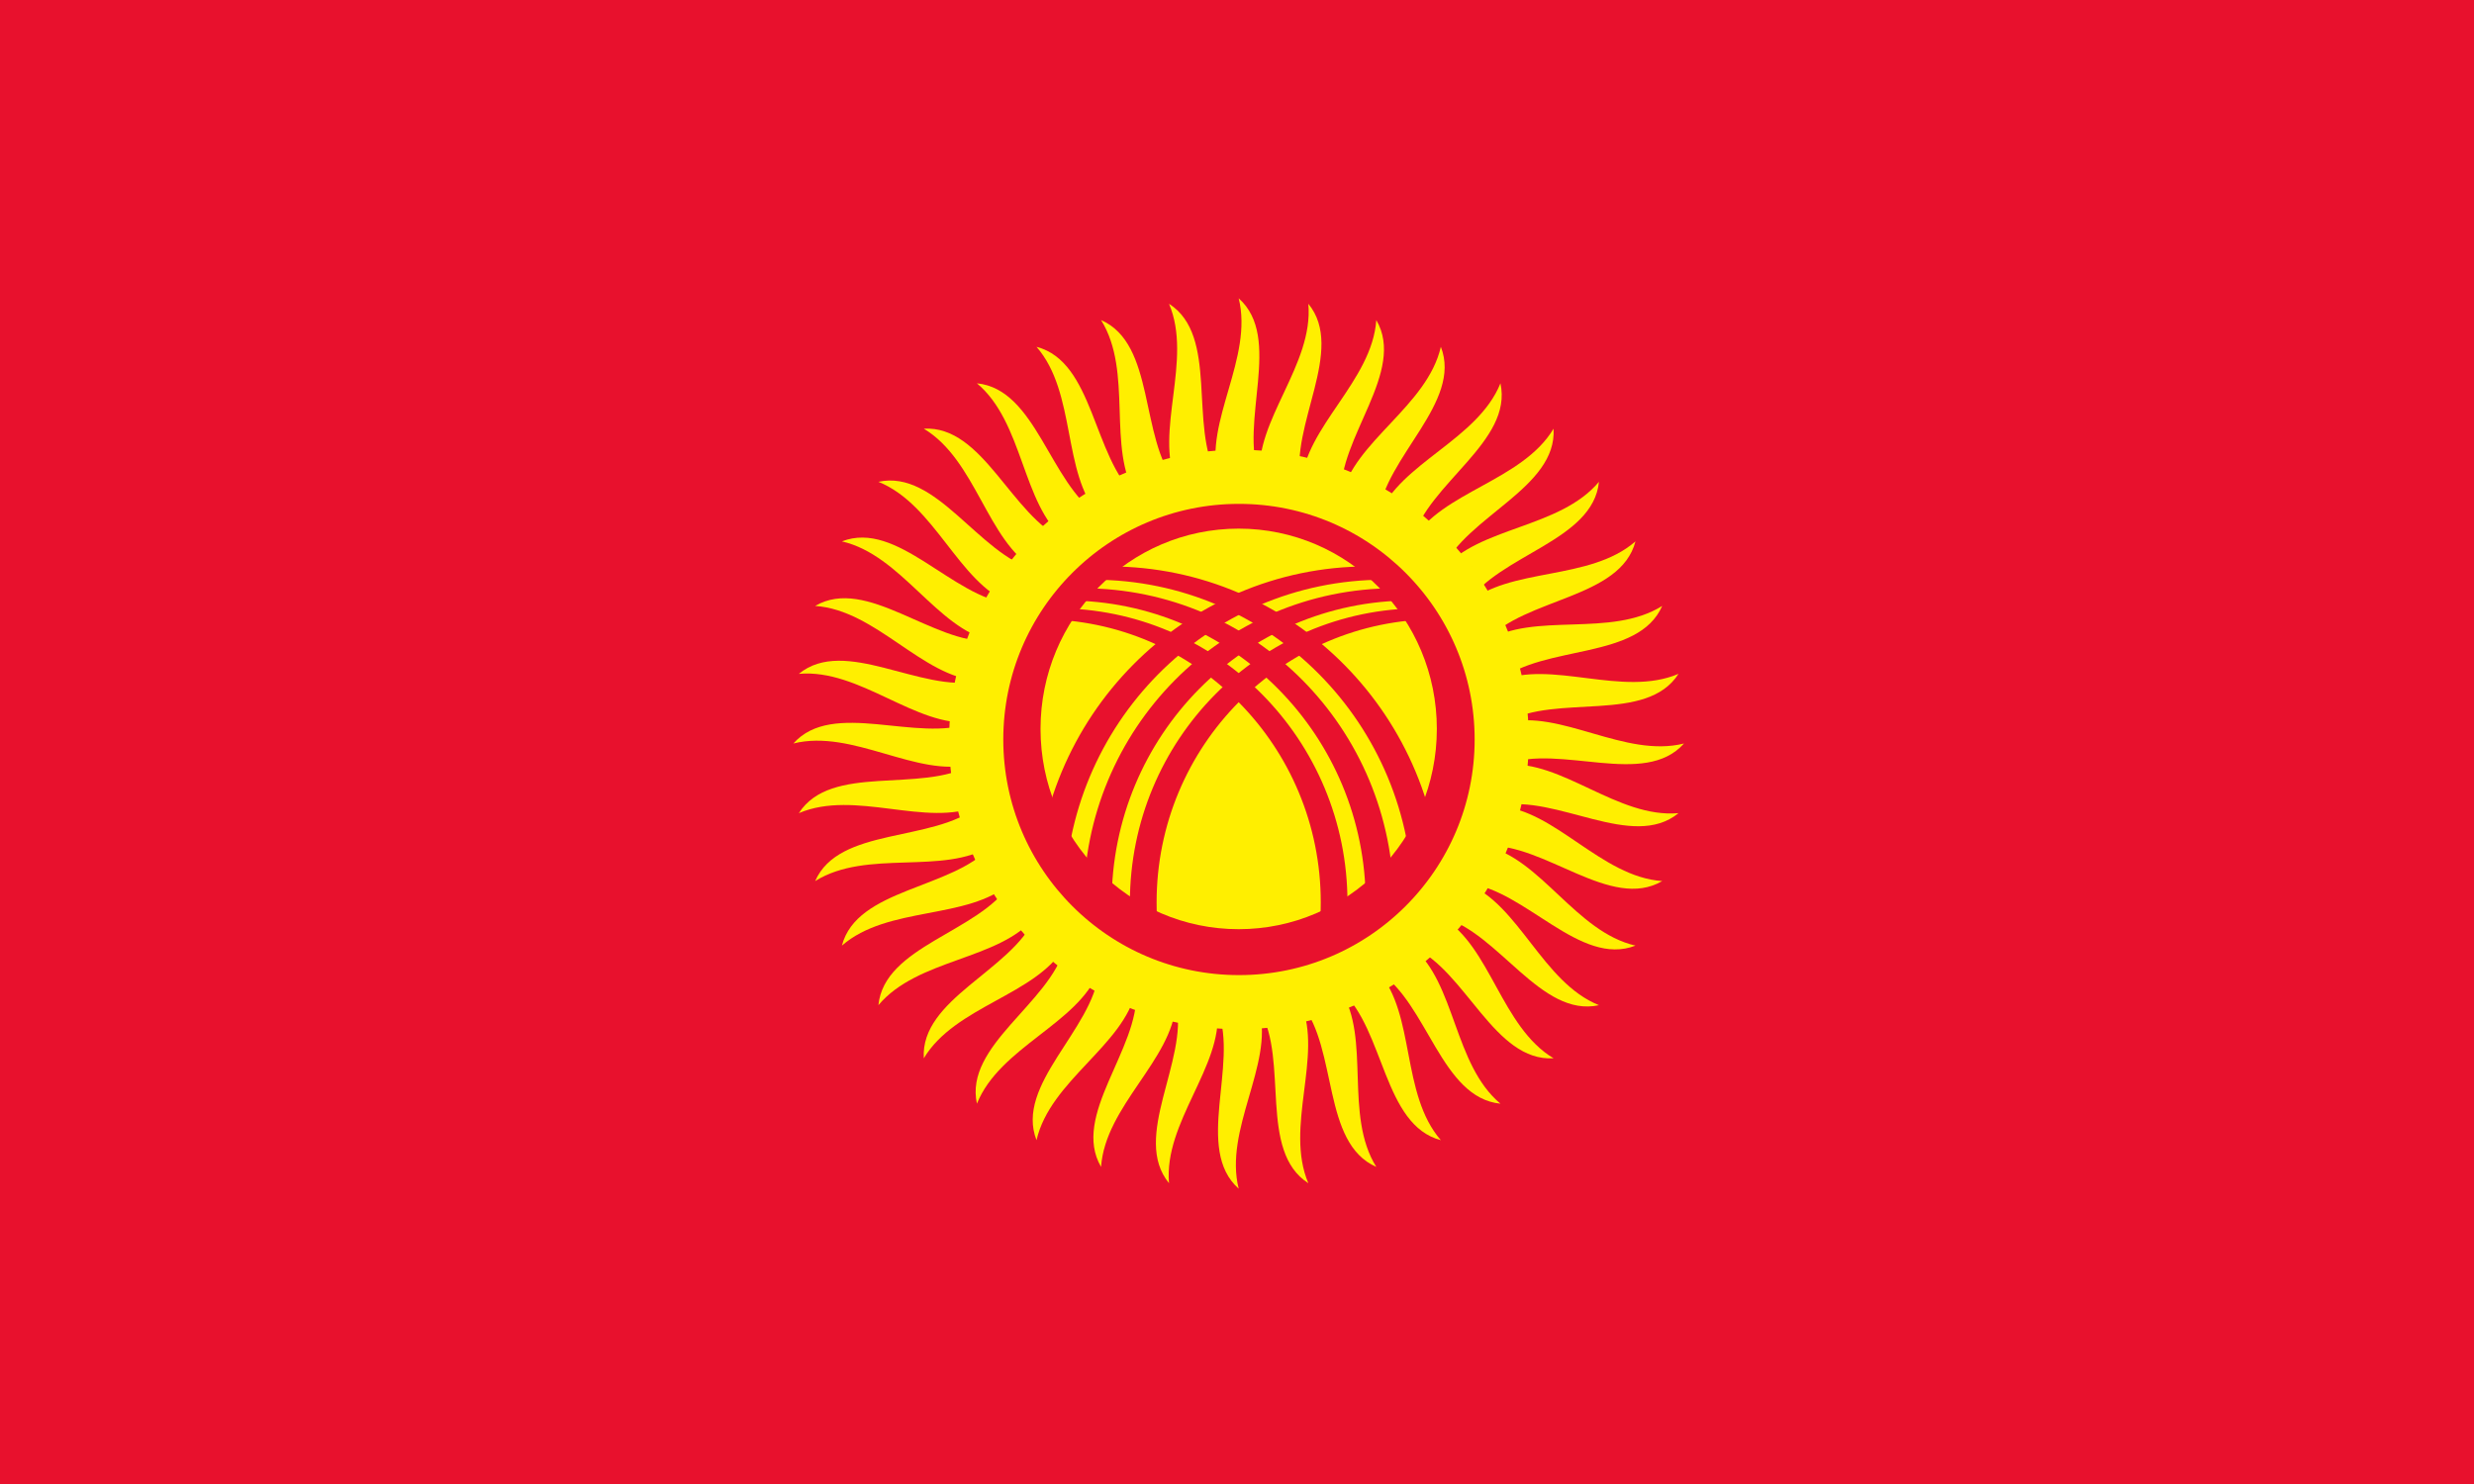
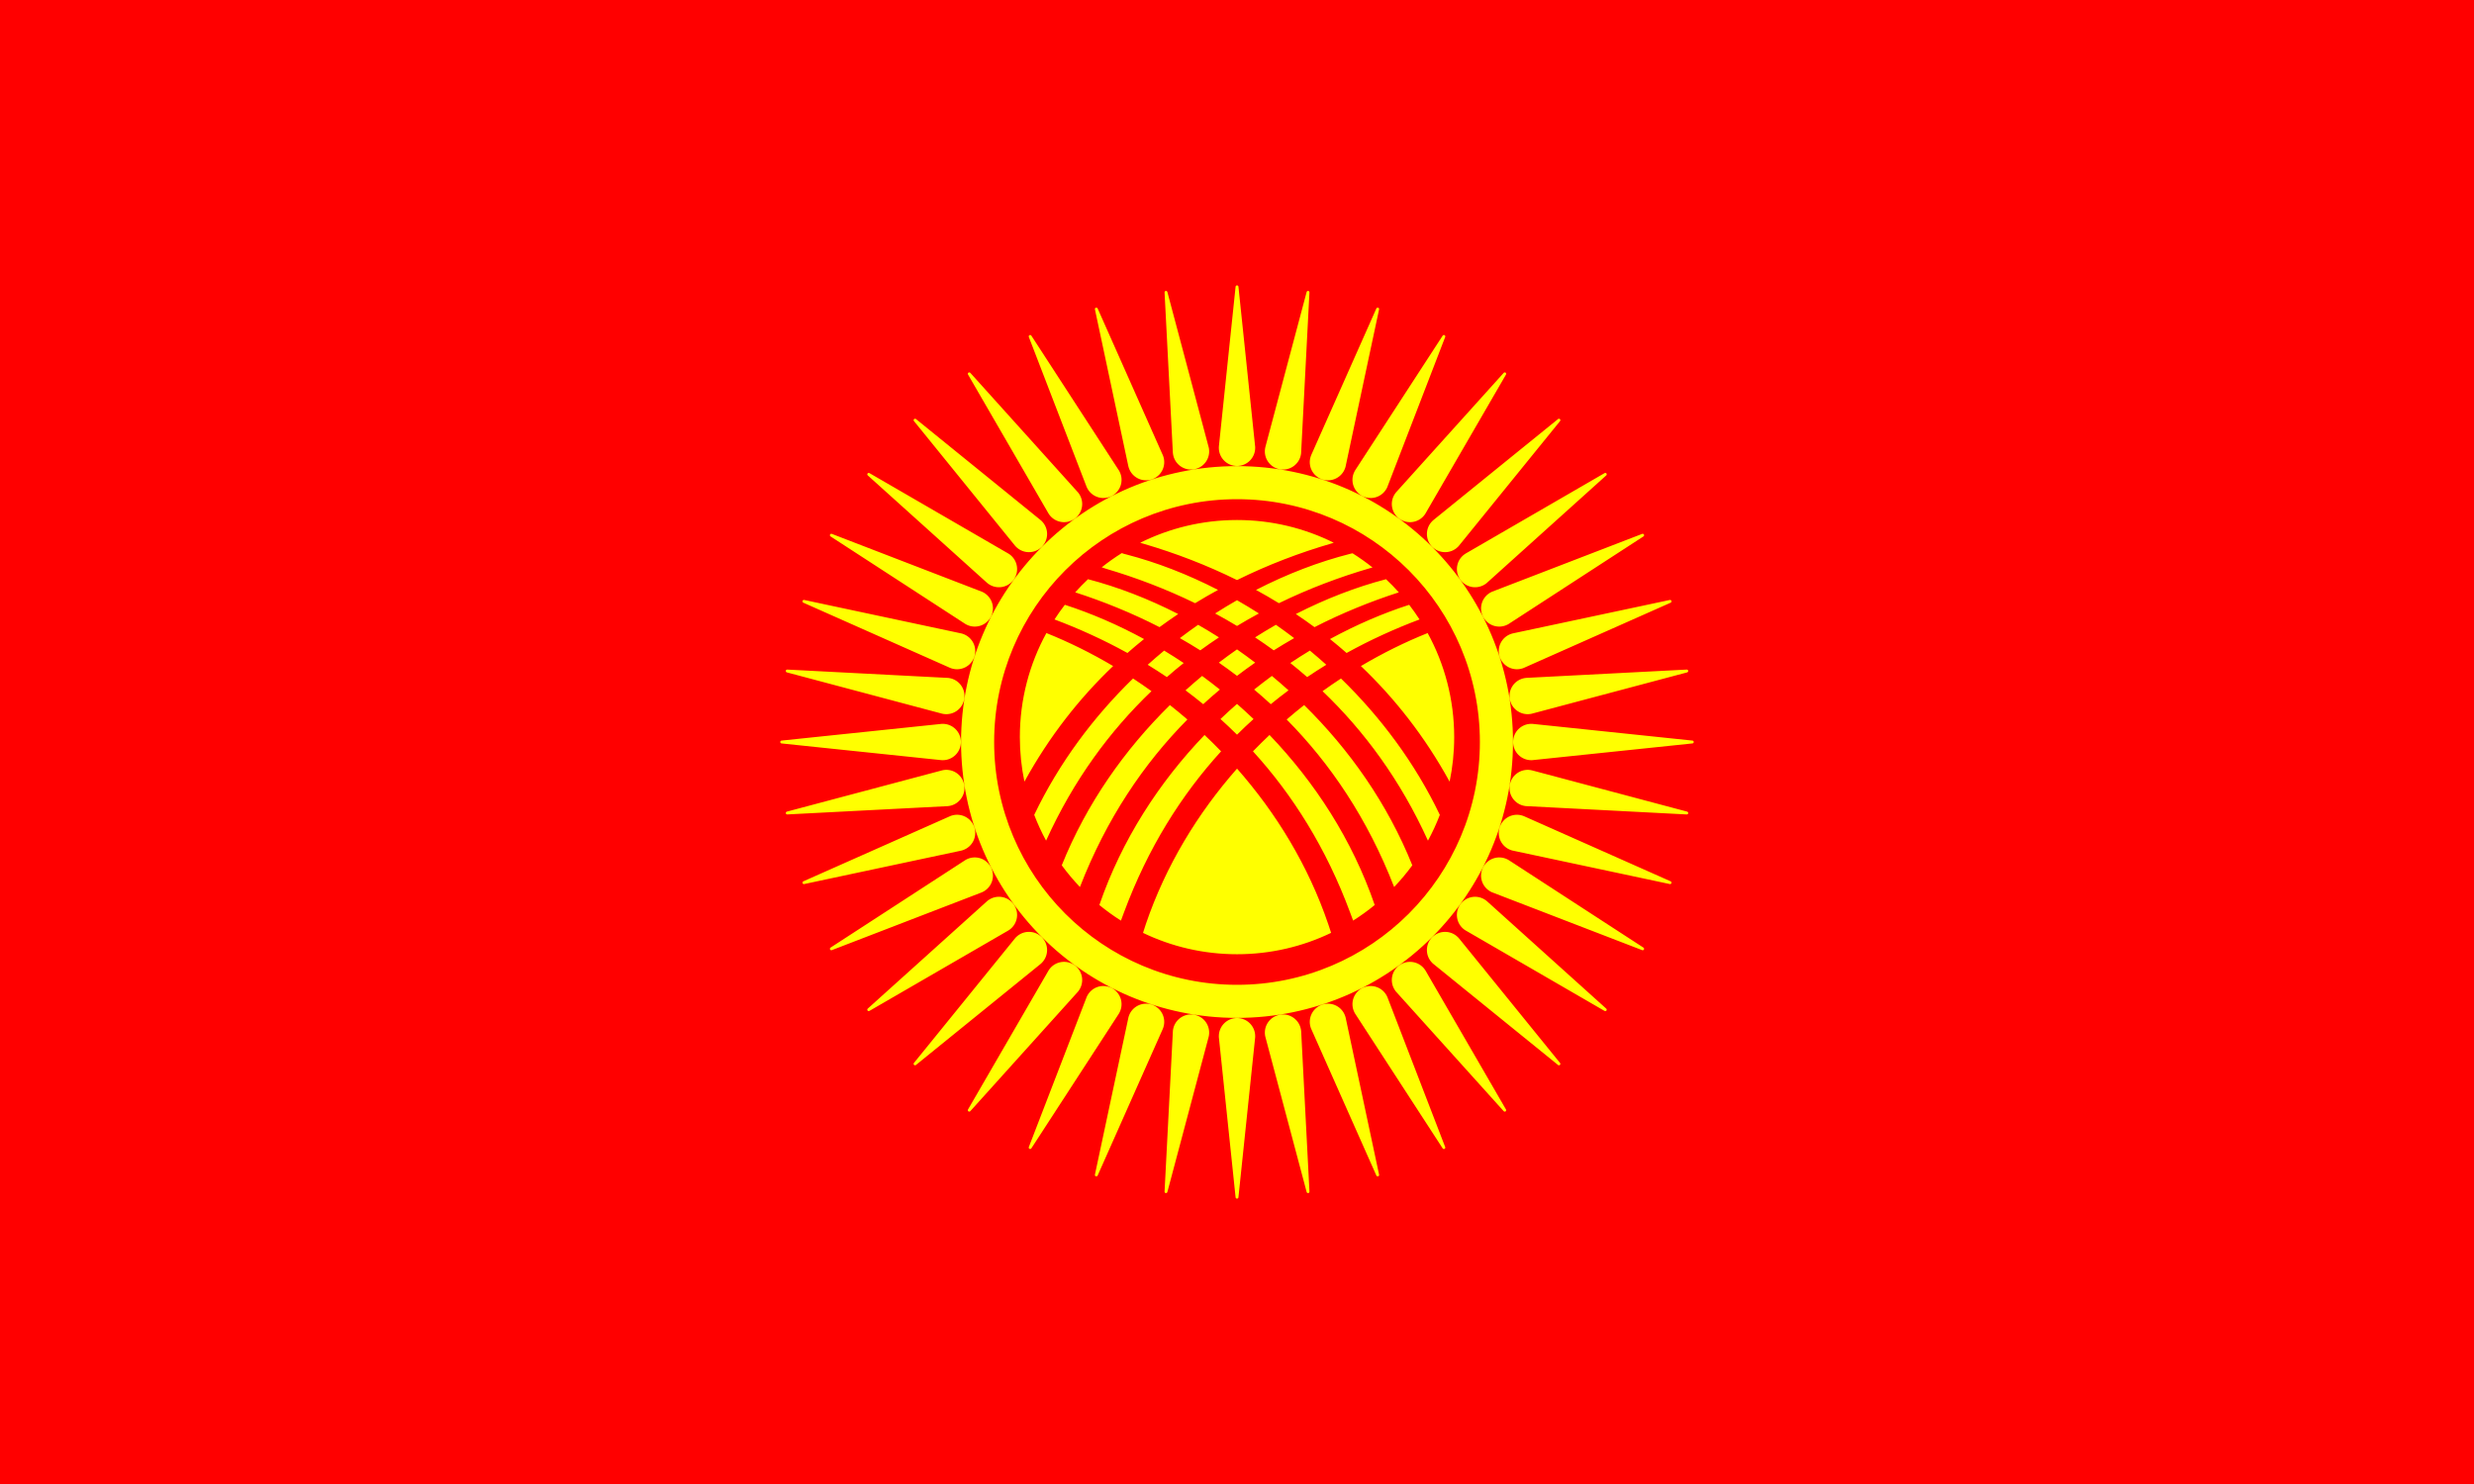
- <svg xmlns="http://www.w3.org/2000/svg" width="1000" height="600" id="svg2" version="1.0">
-   <defs id="defs4">
-     <clipPath id="clip">
-       <circle id="circle8" r="46" cy="-39" cx="0" />
-     </clipPath>
-     <clipPath id="clipPath2448">
-       <circle id="circle2398" r="46" cy="-39" cx="0" />
-     </clipPath>
-   </defs>
-   <g id="layer1" transform="translate(697.891, 382.426)">
-     <g id="g7179" transform="matrix(2, 0, 0, 2, 697.891, -217.574)">
-       <rect id="rect2400" height="300" width="500" x="-697.89" y="-82.426" style="fill: rgb(232, 17, 45);" />
-       <g transform="translate(-447.551, 67.8767)" id="g2479" style="fill: rgb(255, 239, 0); fill-opacity: 1;">
-         <path style="fill: rgb(255, 239, 0); fill-opacity: 1;" d="M 4.2,-54 C 0,-65 9,-82 0,-90 C 3,-78 -7,-65 -4.2,-54 C -1.4,-43 8.4,-43 4.2,-54 z " id="path2482" />
-         <path style="fill: rgb(255, 239, 0); fill-opacity: 1;" d="M 12.596,-52.678 C 10.168,-64.2 21.717,-79.583 14.079,-88.892 C 15.165,-76.57 3.254,-65.295 4.299,-53.992 C 5.344,-42.69 15.023,-41.157 12.596,-52.678 z " id="path2484" />
-         <path style="fill: rgb(255, 239, 0); fill-opacity: 1;" d="M 20.681,-50.059 C 20.086,-61.819 33.899,-75.205 27.812,-85.595 C 26.956,-73.255 13.429,-63.982 12.692,-52.655 C 11.956,-41.328 21.277,-38.3 20.681,-50.059 z " id="path2486" />
-         <path style="fill: rgb(255, 239, 0); fill-opacity: 1;" d="M 28.258,-46.208 C 29.509,-57.915 45.246,-68.977 40.859,-80.191 C 38.084,-68.137 23.272,-61.093 20.773,-50.021 C 18.274,-38.949 27.006,-34.5 28.258,-46.208 z " id="path2488" />
-         <path style="fill: rgb(255, 239, 0); fill-opacity: 1;" d="M 35.138,-41.218 C 38.206,-52.586 55.48,-61.049 52.901,-72.812 C 48.274,-61.34 32.543,-56.701 28.343,-46.156 C 24.142,-35.611 32.071,-29.85 35.138,-41.218 z " id="path2490" />
-         <path style="fill: rgb(255, 239, 0); fill-opacity: 1;" d="M 41.154,-35.214 C 45.962,-45.962 64.347,-51.619 63.64,-63.64 C 57.276,-53.033 41.012,-50.912 35.214,-41.154 C 29.416,-31.396 36.345,-24.466 41.154,-35.214 z " id="path2492" />
-         <path style="fill: rgb(255, 239, 0); fill-opacity: 1;" d="M 46.156,-28.343 C 52.586,-38.206 71.629,-40.917 72.812,-52.901 C 64.867,-43.42 48.472,-43.869 41.218,-35.138 C 33.965,-26.407 39.725,-18.479 46.156,-28.343 z " id="path2494" />
-         <path style="fill: rgb(255, 239, 0); fill-opacity: 1;" d="M 50.021,-20.773 C 57.915,-29.509 77.148,-29.208 80.191,-40.859 C 70.86,-32.738 54.737,-35.746 46.208,-28.258 C 37.678,-20.769 42.127,-12.037 50.021,-20.773 z " id="path2497" />
-         <path style="fill: rgb(255, 239, 0); fill-opacity: 1;" d="M 52.655,-12.692 C 61.819,-20.086 80.768,-16.78 85.595,-27.812 C 75.109,-21.25 59.656,-26.744 50.059,-20.681 C 40.463,-14.619 43.491,-5.299 52.655,-12.692 z " id="path2499" />
-         <path style="fill: rgb(255, 239, 0); fill-opacity: 1;" d="M 53.992,-4.299 C 64.2,-10.168 82.398,-3.938 88.892,-14.079 C 77.509,-9.239 63.105,-17.082 52.678,-12.596 C 42.252,-8.109 43.785,1.57 53.992,-4.299 z " id="path2501" />
-       </g>
-       <g style="fill: rgb(255, 239, 0); fill-opacity: 1;" id="g2503" transform="matrix(0, 1, -1, 0, -447.551, 67.8767)">
-         <path style="fill: rgb(255, 239, 0); fill-opacity: 1;" d="M 4.2,-54 C 0,-65 9,-82 0,-90 C 3,-78 -7,-65 -4.2,-54 C -1.4,-43 8.4,-43 4.2,-54 z " id="path2505" />
-         <path style="fill: rgb(255, 239, 0); fill-opacity: 1;" d="M 12.596,-52.678 C 10.168,-64.2 21.717,-79.583 14.079,-88.892 C 15.165,-76.57 3.254,-65.295 4.299,-53.992 C 5.344,-42.69 15.023,-41.157 12.596,-52.678 z " id="path2507" />
-         <path style="fill: rgb(255, 239, 0); fill-opacity: 1;" d="M 20.681,-50.059 C 20.086,-61.819 33.899,-75.205 27.812,-85.595 C 26.956,-73.255 13.429,-63.982 12.692,-52.655 C 11.956,-41.328 21.277,-38.3 20.681,-50.059 z " id="path2509" />
-         <path style="fill: rgb(255, 239, 0); fill-opacity: 1;" d="M 28.258,-46.208 C 29.509,-57.915 45.246,-68.977 40.859,-80.191 C 38.084,-68.137 23.272,-61.093 20.773,-50.021 C 18.274,-38.949 27.006,-34.5 28.258,-46.208 z " id="path2511" />
-         <path style="fill: rgb(255, 239, 0); fill-opacity: 1;" d="M 35.138,-41.218 C 38.206,-52.586 55.48,-61.049 52.901,-72.812 C 48.274,-61.34 32.543,-56.701 28.343,-46.156 C 24.142,-35.611 32.071,-29.85 35.138,-41.218 z " id="path2513" />
-         <path style="fill: rgb(255, 239, 0); fill-opacity: 1;" d="M 41.154,-35.214 C 45.962,-45.962 64.347,-51.619 63.64,-63.64 C 57.276,-53.033 41.012,-50.912 35.214,-41.154 C 29.416,-31.396 36.345,-24.466 41.154,-35.214 z " id="path2515" />
-         <path style="fill: rgb(255, 239, 0); fill-opacity: 1;" d="M 46.156,-28.343 C 52.586,-38.206 71.629,-40.917 72.812,-52.901 C 64.867,-43.42 48.472,-43.869 41.218,-35.138 C 33.965,-26.407 39.725,-18.479 46.156,-28.343 z " id="path2517" />
-         <path style="fill: rgb(255, 239, 0); fill-opacity: 1;" d="M 50.021,-20.773 C 57.915,-29.509 77.148,-29.208 80.191,-40.859 C 70.86,-32.738 54.737,-35.746 46.208,-28.258 C 37.678,-20.769 42.127,-12.037 50.021,-20.773 z " id="path2519" />
-         <path style="fill: rgb(255, 239, 0); fill-opacity: 1;" d="M 52.655,-12.692 C 61.819,-20.086 80.768,-16.78 85.595,-27.812 C 75.109,-21.25 59.656,-26.744 50.059,-20.681 C 40.463,-14.619 43.491,-5.299 52.655,-12.692 z " id="path2521" />
-         <path style="fill: rgb(255, 239, 0); fill-opacity: 1;" d="M 53.992,-4.299 C 64.2,-10.168 82.398,-3.938 88.892,-14.079 C 77.509,-9.239 63.105,-17.082 52.678,-12.596 C 42.252,-8.109 43.785,1.57 53.992,-4.299 z " id="path2523" />
-       </g>
-       <g style="fill: rgb(255, 239, 0); fill-opacity: 1;" id="g2525" transform="matrix(-1, 0, 0, -1, -447.551, 67.8767)">
-         <path style="fill: rgb(255, 239, 0); fill-opacity: 1;" d="M 4.2,-54 C 0,-65 9,-82 0,-90 C 3,-78 -7,-65 -4.2,-54 C -1.4,-43 8.4,-43 4.2,-54 z " id="path2527" />
-         <path style="fill: rgb(255, 239, 0); fill-opacity: 1;" d="M 12.596,-52.678 C 10.168,-64.2 21.717,-79.583 14.079,-88.892 C 15.165,-76.57 3.254,-65.295 4.299,-53.992 C 5.344,-42.69 15.023,-41.157 12.596,-52.678 z " id="path2529" />
-         <path style="fill: rgb(255, 239, 0); fill-opacity: 1;" d="M 20.681,-50.059 C 20.086,-61.819 33.899,-75.205 27.812,-85.595 C 26.956,-73.255 13.429,-63.982 12.692,-52.655 C 11.956,-41.328 21.277,-38.3 20.681,-50.059 z " id="path2531" />
-         <path style="fill: rgb(255, 239, 0); fill-opacity: 1;" d="M 28.258,-46.208 C 29.509,-57.915 45.246,-68.977 40.859,-80.191 C 38.084,-68.137 23.272,-61.093 20.773,-50.021 C 18.274,-38.949 27.006,-34.5 28.258,-46.208 z " id="path2533" />
-         <path style="fill: rgb(255, 239, 0); fill-opacity: 1;" d="M 35.138,-41.218 C 38.206,-52.586 55.48,-61.049 52.901,-72.812 C 48.274,-61.34 32.543,-56.701 28.343,-46.156 C 24.142,-35.611 32.071,-29.85 35.138,-41.218 z " id="path2535" />
-         <path style="fill: rgb(255, 239, 0); fill-opacity: 1;" d="M 41.154,-35.214 C 45.962,-45.962 64.347,-51.619 63.64,-63.64 C 57.276,-53.033 41.012,-50.912 35.214,-41.154 C 29.416,-31.396 36.345,-24.466 41.154,-35.214 z " id="path2537" />
-         <path style="fill: rgb(255, 239, 0); fill-opacity: 1;" d="M 46.156,-28.343 C 52.586,-38.206 71.629,-40.917 72.812,-52.901 C 64.867,-43.42 48.472,-43.869 41.218,-35.138 C 33.965,-26.407 39.725,-18.479 46.156,-28.343 z " id="path2539" />
-         <path style="fill: rgb(255, 239, 0); fill-opacity: 1;" d="M 50.021,-20.773 C 57.915,-29.509 77.148,-29.208 80.191,-40.859 C 70.86,-32.738 54.737,-35.746 46.208,-28.258 C 37.678,-20.769 42.127,-12.037 50.021,-20.773 z " id="path2541" />
-         <path style="fill: rgb(255, 239, 0); fill-opacity: 1;" d="M 52.655,-12.692 C 61.819,-20.086 80.768,-16.78 85.595,-27.812 C 75.109,-21.25 59.656,-26.744 50.059,-20.681 C 40.463,-14.619 43.491,-5.299 52.655,-12.692 z " id="path2543" />
-         <path style="fill: rgb(255, 239, 0); fill-opacity: 1;" d="M 53.992,-4.299 C 64.2,-10.168 82.398,-3.938 88.892,-14.079 C 77.509,-9.239 63.105,-17.082 52.678,-12.596 C 42.252,-8.109 43.785,1.57 53.992,-4.299 z " id="path2545" />
-       </g>
-       <g style="fill: rgb(255, 239, 0); fill-opacity: 1;" id="g2547" transform="matrix(0, -1, 1, 0, -447.551, 67.8767)">
-         <path style="fill: rgb(255, 239, 0); fill-opacity: 1;" d="M 4.2,-54 C 0,-65 9,-82 0,-90 C 3,-78 -7,-65 -4.2,-54 C -1.4,-43 8.4,-43 4.2,-54 z " id="path2549" />
-         <path style="fill: rgb(255, 239, 0); fill-opacity: 1;" d="M 12.596,-52.678 C 10.168,-64.2 21.717,-79.583 14.079,-88.892 C 15.165,-76.57 3.254,-65.295 4.299,-53.992 C 5.344,-42.69 15.023,-41.157 12.596,-52.678 z " id="path2551" />
-         <path style="fill: rgb(255, 239, 0); fill-opacity: 1;" d="M 20.681,-50.059 C 20.086,-61.819 33.899,-75.205 27.812,-85.595 C 26.956,-73.255 13.429,-63.982 12.692,-52.655 C 11.956,-41.328 21.277,-38.3 20.681,-50.059 z " id="path2553" />
-         <path style="fill: rgb(255, 239, 0); fill-opacity: 1;" d="M 28.258,-46.208 C 29.509,-57.915 45.246,-68.977 40.859,-80.191 C 38.084,-68.137 23.272,-61.093 20.773,-50.021 C 18.274,-38.949 27.006,-34.5 28.258,-46.208 z " id="path2555" />
-         <path style="fill: rgb(255, 239, 0); fill-opacity: 1;" d="M 35.138,-41.218 C 38.206,-52.586 55.48,-61.049 52.901,-72.812 C 48.274,-61.34 32.543,-56.701 28.343,-46.156 C 24.142,-35.611 32.071,-29.85 35.138,-41.218 z " id="path2557" />
-         <path style="fill: rgb(255, 239, 0); fill-opacity: 1;" d="M 41.154,-35.214 C 45.962,-45.962 64.347,-51.619 63.64,-63.64 C 57.276,-53.033 41.012,-50.912 35.214,-41.154 C 29.416,-31.396 36.345,-24.466 41.154,-35.214 z " id="path2559" />
-         <path style="fill: rgb(255, 239, 0); fill-opacity: 1;" d="M 46.156,-28.343 C 52.586,-38.206 71.629,-40.917 72.812,-52.901 C 64.867,-43.42 48.472,-43.869 41.218,-35.138 C 33.965,-26.407 39.725,-18.479 46.156,-28.343 z " id="path2561" />
-         <path style="fill: rgb(255, 239, 0); fill-opacity: 1;" d="M 50.021,-20.773 C 57.915,-29.509 77.148,-29.208 80.191,-40.859 C 70.86,-32.738 54.737,-35.746 46.208,-28.258 C 37.678,-20.769 42.127,-12.037 50.021,-20.773 z " id="path2563" />
-         <path style="fill: rgb(255, 239, 0); fill-opacity: 1;" d="M 52.655,-12.692 C 61.819,-20.086 80.768,-16.78 85.595,-27.812 C 75.109,-21.25 59.656,-26.744 50.059,-20.681 C 40.463,-14.619 43.491,-5.299 52.655,-12.692 z " id="path2565" />
-         <path style="fill: rgb(255, 239, 0); fill-opacity: 1;" d="M 53.992,-4.299 C 64.2,-10.168 82.398,-3.938 88.892,-14.079 C 77.509,-9.239 63.105,-17.082 52.678,-12.596 C 42.252,-8.109 43.785,1.57 53.992,-4.299 z " id="path2567" />
-       </g>
-       <circle transform="translate(-447.551, 67.8767)" id="circle2569" r="54" cx="0" cy="0" style="fill: rgb(232, 17, 45);" />
-       <path transform="matrix(1.36769, 0, 0, 1.36769, -176.987, -86.2014)" d="M -158.958 112.063 A 38.825 38.825 0 1 1  -236.609,112.063 A 38.825 38.825 0 1 1  -158.958 112.063 z" id="path2571" style="fill: none; fill-opacity: 1; stroke: rgb(255, 239, 0); stroke-width: 8; stroke-linecap: round; stroke-linejoin: round; stroke-miterlimit: 4; stroke-dasharray: none; stroke-opacity: 1;" />
-       <circle transform="matrix(0.889953, 0, 0, 0.899733, -447.551, 67.626)" id="circle2573" r="45" cy="-3" cx="0" style="fill: rgb(255, 239, 0); fill-opacity: 1;" />
-       <g id="g2575" clip-path="url(#clip)" transform="matrix(0.889953, 0, 0, 0.899733, -447.551, 100.016)">
-         <g id="g2577" style="fill: rgb(232, 17, 45);">
-           <path id="path2579" d="M 45,-63.64 C 9.853,-63.64 -18.64,-35.147 -18.64,-7.7933471e-015 C -18.64,35.147 9.853,63.64 45,63.64 L 41.4,66.105 C 4.891,66.105 -24.705,36.509 -24.705,8.0952248e-015 C -24.705,-36.509 4.891,-66.105 41.4,-66.105 L 45,-63.64 z " />
-           <path id="path2581" d="M 39,-67.849 C 1.528,-67.849 -28.849,-37.472 -28.849,-8.3088512e-015 C -28.849,37.472 1.528,67.849 39,67.849 L 35.4,70.602 C -3.593,70.602 -35.202,38.993 -35.202,8.646016e-015 C -35.202,-38.993 -3.593,-70.602 35.4,-70.602 L 39,-67.849 z " />
-           <path id="path2583" d="M 33,-72.521 C -7.052,-72.521 -39.521,-40.052 -39.521,-8.8809555e-015 C -39.521,40.052 -7.052,72.521 33,72.521 L 29.4,75.51 C -12.303,75.51 -46.11,41.703 -46.11,9.2470601e-015 C -46.11,-41.703 -12.303,-75.51 29.4,-75.51 L 33,-72.521 z " />
-         </g>
-         <g style="fill: rgb(232, 17, 45);" id="g2585" transform="scale(-1, 1)">
-           <path id="path2587" d="M 45,-63.64 C 9.853,-63.64 -18.64,-35.147 -18.64,-7.7933471e-015 C -18.64,35.147 9.853,63.64 45,63.64 L 41.4,66.105 C 4.891,66.105 -24.705,36.509 -24.705,8.0952248e-015 C -24.705,-36.509 4.891,-66.105 41.4,-66.105 L 45,-63.64 z " />
-           <path id="path2589" d="M 39,-67.849 C 1.528,-67.849 -28.849,-37.472 -28.849,-8.3088512e-015 C -28.849,37.472 1.528,67.849 39,67.849 L 35.4,70.602 C -3.593,70.602 -35.202,38.993 -35.202,8.646016e-015 C -35.202,-38.993 -3.593,-70.602 35.4,-70.602 L 39,-67.849 z " />
-           <path id="path2591" d="M 33,-72.521 C -7.052,-72.521 -39.521,-40.052 -39.521,-8.8809555e-015 C -39.521,40.052 -7.052,72.521 33,72.521 L 29.4,75.51 C -12.303,75.51 -46.11,41.703 -46.11,9.2470601e-015 C -46.11,-41.703 -12.303,-75.51 29.4,-75.51 L 33,-72.521 z " />
-         </g>
-       </g>
-     </g>
-   </g>
+ <svg xmlns="http://www.w3.org/2000/svg" width="1000" height="600" viewBox="0 0 550.469 330.281">
+   <path fill="red" d="M0 0h550.469v330.281H0Z" />
+   <path fill="#ffff00" fill-rule="evenodd" d="m289.497 100.879 1.857-35.797c.01-.16-.105-.306-.268-.331-.167-.026-.323.082-.36.244l-9.179 34.502c-.028.116-.051.227-.068.339-.347 2.207 1.161 4.277 3.368 4.623 2.206.346 4.276-1.161 4.623-3.368.012-.071.021-.143.028-.212m9.882 3.02 7.47-35.058c.035-.157-.055-.319-.213-.37-.161-.052-.333.03-.394.184l-14.496 32.627c-.046.11-.086.216-.121.325-.69 2.124.473 4.405 2.598 5.096 2.124.69 4.406-.473 5.096-2.598.023-.07.043-.139.061-.205m9.283 4.539 12.895-33.445c.059-.149-.004-.323-.152-.399-.15-.076-.333-.022-.418.121l-19.452 29.937c-.063.102-.118.2-.17.302-1.015 1.989-.226 4.425 1.763 5.441 1.99 1.016 4.426.227 5.441-1.763.033-.065.064-.13.093-.193m8.454 5.934 17.969-31.015c.082-.139.046-.321-.088-.418-.137-.1-.326-.074-.432.054l-23.896 26.525c-.078.091-.148.18-.215.272-1.315 1.806-.916 4.336.89 5.65s4.336.915 5.65-.89c.043-.059.084-.119.122-.177m7.424 7.176 22.577-27.84c.103-.124.096-.309-.022-.426-.119-.12-.31-.124-.435-.015l-27.733 22.483c-.091.077-.174.154-.255.234-1.58 1.579-1.58 4.14 0 5.719 1.579 1.58 4.14 1.58 5.719 0 .052-.052.102-.104.148-.155m6.217 8.243 26.635-23.987c.12-.107.142-.29.045-.424-.099-.137-.287-.171-.427-.082l-30.895 17.893c-.102.062-.196.124-.288.191-1.806 1.314-2.204 3.844-.89 5.65 1.315 1.806 3.844 2.205 5.65.89.059-.044.117-.087.17-.131m4.854 9.117 30.059-19.525c.136-.086.187-.265.111-.412-.077-.151-.257-.214-.41-.147l-33.313 12.839c-.111.045-.213.092-.315.144-1.989 1.015-2.779 3.452-1.763 5.441 1.016 1.989 3.452 2.778 5.441 1.762.065-.033.129-.068.189-.102m3.361 9.771 32.758-14.549c.147-.064.226-.232.174-.39-.052-.161-.22-.251-.381-.211l-34.919 7.435c-.116.028-.225.058-.333.093-2.124.69-3.287 2.971-2.597 5.096.69 2.124 2.971 3.287 5.096 2.597.07-.022.138-.046.203-.072m1.779 10.179 34.641-9.211c.156-.04.259-.193.233-.357-.026-.167-.178-.283-.343-.269l-35.654 1.845c-.119.009-.231.022-.344.039-2.206.347-3.714 2.417-3.367 4.624.346 2.206 2.416 3.714 4.623 3.367.072-.011.143-.025.211-.039m.172 10.322 35.65-3.722c.16-.015.286-.151.286-.316 0-.169-.132-.307-.298-.318l-35.508-3.712c-.119-.01-.232-.015-.346-.015-2.233 0-4.044 1.811-4.044 4.045 0 2.233 1.811 4.044 4.044 4.044.073 0 .146-.002.215-.006zm-1.426 10.225 35.796 1.857c.16.01.306-.105.332-.268.026-.167-.082-.324-.245-.361l-34.502-9.179c-.116-.028-.227-.05-.339-.068-2.207-.346-4.277 1.162-4.623 3.368-.347 2.206 1.161 4.276 3.367 4.623.072.011.144.021.213.028m-3.02 9.881 35.058 7.47c.157.035.319-.055.37-.213.052-.161-.03-.332-.185-.394l-32.626-14.496c-.11-.045-.216-.085-.324-.121-2.124-.689-4.406.473-5.096 2.598-.69 2.124.473 4.405 2.597 5.096.07.022.139.043.206.061m-4.539 9.283 33.445 12.895c.15.06.323-.004.399-.151.077-.151.022-.334-.121-.419l-29.938-19.451c-.101-.063-.2-.119-.301-.17-1.989-1.016-4.425-.226-5.441 1.763-1.016 1.99-.226 4.425 1.763 5.441.065.033.131.064.194.092m-5.934 8.454 31.015 17.969c.138.082.32.046.418-.088.099-.136.074-.325-.054-.432l-26.526-23.895c-.09-.078-.179-.149-.271-.215-1.806-1.314-4.335-.915-5.65.89-1.315 1.806-.916 4.336.89 5.65.059.042.119.084.177.121m-7.176 7.424 27.841 22.577c.124.102.309.095.426-.022.12-.119.124-.31.014-.434l-22.483-27.733c-.077-.091-.154-.174-.234-.254-1.579-1.579-4.14-1.579-5.719 0-1.58 1.579-1.58 4.139 0 5.719.051.052.104.101.155.148m-8.243 6.217 23.988 26.634c.106.121.29.143.425.045.137-.1.171-.287.082-.427l-17.893-30.895c-.062-.101-.124-.196-.191-.287-1.315-1.807-3.844-2.205-5.65-.891s-2.204 3.844-.89 5.65c.043.059.087.117.131.17m-9.117 4.854 19.525 30.06c.086.136.264.186.412.111.151-.077.214-.257.148-.41l-12.839-33.313c-.045-.11-.092-.213-.144-.314-1.016-1.989-3.452-2.779-5.441-1.764-1.989 1.016-2.778 3.452-1.763 5.441.033.066.068.129.103.188m-9.771 3.361 14.549 32.759c.064.147.233.225.39.175.161-.052.251-.221.21-.382l-7.435-34.919c-.028-.116-.058-.226-.093-.334-.69-2.124-2.971-3.288-5.096-2.598-2.124.69-3.287 2.972-2.598 5.096.023.07.047.138.072.203m-10.178 1.779 9.211 34.641c.04.156.194.26.357.234.167-.026.283-.178.268-.344l-1.845-35.653c-.009-.119-.022-.232-.039-.344-.347-2.207-2.417-3.714-4.623-3.367-2.206.346-3.714 2.416-3.368 4.623.012.072.025.143.039.21m-10.322.172 3.722 35.65c.015.16.151.286.317.286.169 0 .307-.131.318-.297l3.712-35.509c.01-.119.015-.232.015-.346 0-2.233-1.811-4.044-4.044-4.044-2.233 0-4.044 1.811-4.044 4.044 0 .073.002.145.005.215zm-10.224-1.427-1.857 35.796c-.01.161.105.306.268.332.167.026.323-.082.36-.245l9.179-34.502c.028-.116.051-.227.068-.338.347-2.208-1.161-4.277-3.368-4.623-2.206-.347-4.276 1.16-4.623 3.367-.012.072-.021.144-.028.212m-9.882-3.02-7.47 35.058c-.035.157.055.318.213.37.161.052.333-.031.394-.185l14.496-32.626c.046-.111.086-.216.121-.325.69-2.124-.473-4.406-2.598-5.096-2.124-.69-4.406.474-5.096 2.598-.023.07-.043.139-.061.206m-9.282-4.539-12.895 33.445c-.059.149.004.323.152.399.15.077.333.023.418-.121l19.451-29.937c.063-.102.119-.201.17-.302 1.016-1.989.227-4.425-1.763-5.441-1.989-1.015-4.426-.226-5.441 1.764-.034.065-.065.13-.093.193m-8.454-5.934-17.969 31.015c-.082.138-.046.32.088.418.137.099.325.074.432-.053l23.896-26.526c.078-.09.148-.179.215-.271 1.315-1.806.916-4.336-.89-5.65-1.806-1.314-4.335-.916-5.65.891-.043.059-.084.118-.122.176m-7.424-7.176-22.577 27.841c-.103.124-.096.309.022.426.119.12.31.124.435.015l27.733-22.483c.091-.078.174-.154.255-.235 1.579-1.579 1.579-4.14 0-5.719-1.579-1.579-4.14-1.579-5.719 0-.052.051-.102.105-.148.155m-6.217-8.243-26.635 23.987c-.12.107-.142.291-.045.425.1.136.287.171.427.082l30.895-17.893c.102-.062.196-.124.288-.191 1.806-1.314 2.204-3.844.89-5.65-1.315-1.806-3.844-2.204-5.65-.89-.059.043-.117.087-.17.131m-4.854-9.117-30.059 19.525c-.136.086-.187.265-.111.412.077.15.257.213.41.147l33.313-12.839c.111-.045.213-.093.314-.144 1.99-1.016 2.779-3.451 1.763-5.441-1.016-1.989-3.452-2.779-5.441-1.763-.065.033-.129.068-.189.102m-3.361-9.771-32.758 14.55c-.147.063-.226.232-.174.389.052.161.22.252.381.211l34.919-7.435c.116-.028.225-.058.333-.093 2.124-.691 3.287-2.972 2.597-5.096-.69-2.125-2.971-3.288-5.096-2.598-.069.023-.138.047-.203.072m-1.779-10.178-34.641 9.211c-.156.04-.259.194-.233.357.026.167.178.283.343.268l35.654-1.845c.119-.009.231-.022.344-.039 2.206-.347 3.714-2.417 3.367-4.623-.346-2.207-2.416-3.715-4.623-3.368-.072.012-.143.025-.211.04m-.172-10.322-35.65 3.721c-.161.015-.286.152-.286.318 0 .169.132.306.298.318l35.508 3.712c.119.01.232.015.346.015 2.233 0 4.044-1.811 4.044-4.044 0-2.234-1.811-4.045-4.044-4.045-.073 0-.146.002-.215.006zm1.426-10.225-35.796-1.857c-.16-.01-.306.105-.332.269-.026.166.082.323.245.36l34.502 9.179c.116.028.227.05.339.068 2.207.347 4.277-1.161 4.623-3.367.347-2.207-1.161-4.277-3.367-4.624-.072-.011-.144-.021-.213-.028m3.02-9.881-35.058-7.469c-.157-.036-.319.055-.37.213-.052.161.03.333.185.394l32.626 14.496c.11.046.216.086.324.121 2.124.69 4.406-.473 5.096-2.597.69-2.125-.473-4.406-2.597-5.096-.07-.022-.139-.043-.206-.061m4.539-9.282-33.445-12.896c-.149-.059-.323.005-.399.152-.077.151-.022.333.121.418l29.938 19.451c.101.063.2.118.301.17 1.989 1.016 4.425.227 5.441-1.762 1.016-1.989.226-4.426-1.763-5.441-.065-.034-.13-.064-.193-.092m5.934-8.453-31.015-17.969c-.138-.082-.32-.046-.418.088-.1.136-.074.325.054.431l26.526 23.896c.091.078.179.148.271.215 1.806 1.315 4.335.915 5.65-.89 1.314-1.806.916-4.336-.89-5.65-.059-.043-.119-.084-.177-.121m7.176-7.425-27.841-22.577c-.124-.102-.309-.095-.426.022-.12.119-.124.309-.014.435l22.483 27.733c.077.091.154.174.234.254 1.579 1.58 4.14 1.58 5.719 0 1.579-1.579 1.579-4.14 0-5.719-.051-.052-.104-.101-.155-.148m8.243-6.217-23.988-26.635c-.106-.12-.29-.142-.424-.045-.137.099-.171.287-.082.428l17.893 30.894c.061.102.124.196.191.288 1.315 1.806 3.844 2.204 5.65.89 1.806-1.314 2.204-3.844.89-5.65-.043-.06-.087-.117-.13-.171m9.117-4.854-19.525-30.059c-.086-.136-.265-.186-.412-.112-.151.078-.214.258-.148.41l12.839 33.313c.045.11.092.213.144.314 1.015 1.99 3.451 2.779 5.441 1.763 1.989-1.016 2.779-3.451 1.763-5.441-.033-.066-.068-.129-.102-.189m9.771-3.36-14.55-32.759c-.064-.148-.232-.226-.39-.175-.161.052-.251.22-.21.381l7.435 34.919c.028.116.058.225.093.333.69 2.125 2.971 3.288 5.096 2.598 2.124-.69 3.287-2.971 2.598-5.096-.023-.07-.047-.138-.072-.202m10.179-1.78-9.211-34.641c-.04-.155-.194-.259-.357-.233-.167.026-.283.177-.268.343l1.845 35.653c.009.119.022.232.04.343.346 2.207 2.416 3.714 4.623 3.368 2.207-.347 3.714-2.416 3.368-4.623-.011-.072-.025-.143-.039-.211m10.322-.172-3.722-35.651c-.015-.16-.151-.286-.317-.286-.169 0-.307.131-.318.297l-3.712 35.509c-.01.119-.015.232-.015.345 0 2.234 1.811 4.044 4.044 4.044 2.233 0 4.044-1.811 4.044-4.044 0-.073-.002-.145-.005-.215zm-4.039 4.288c33.91 0 61.401 27.49 61.401 61.401 0 33.91-27.49 61.401-61.401 61.401s-61.4-27.491-61.4-61.401c0-33.911 27.49-61.401 61.4-61.401m0 7.36c29.846 0 54.04 24.195 54.04 54.041 0 29.845-24.195 54.04-54.04 54.04-29.846 0-54.04-24.195-54.04-54.04 0-29.846 24.195-54.041 54.04-54.041m-45.123 70.26c5.525-11.556 13.161-21.767 21.991-30.357 1.38.906 2.747 1.846 4.099 2.82-9.272 8.863-17.353 19.831-23.449 33.27-1.001-1.841-1.882-3.756-2.641-5.732m48.935-27.893c1.253 1.05 2.489 2.136 3.704 3.256 1.297-1.063 2.611-2.092 3.942-3.083-1.213-1.099-2.446-2.166-3.697-3.204-1.333.978-2.65 1.989-3.95 3.032m-7.852-5.993c1.362.946 2.71 1.926 4.04 2.942 1.33-1.016 2.678-1.996 4.04-2.942a114.86 114.86 0 0 0-4.04-2.947c-1.361.949-2.709 1.931-4.04 2.947m.362 12.552c1.247 1.125 2.473 2.286 3.678 3.484 1.205-1.198 2.432-2.359 3.678-3.484-1.205-1.151-2.432-2.274-3.678-3.364-1.246 1.09-2.472 2.213-3.678 3.364m-7.78-6.387c1.331.991 2.646 2.02 3.942 3.083 1.216-1.12 2.452-2.205 3.705-3.255-1.3-1.043-2.617-2.054-3.95-3.032-1.25 1.038-2.483 2.106-3.697 3.204m24.174-11.621c-1.338-1.021-2.693-2.01-4.061-2.963-1.557.889-3.104 1.822-4.636 2.797 1.399.927 2.783 1.89 4.152 2.889 1.501-.947 3.016-1.854 4.545-2.723m7.153 5.931c-1.201-1.08-2.421-2.134-3.658-3.156-1.461.884-2.911 1.808-4.347 2.767 1.266 1.01 2.514 2.053 3.744 3.131 1.406-.95 2.827-1.863 4.261-2.742m-24.737-11.421c1.608-1.029 3.232-2.012 4.869-2.946 1.637.934 3.261 1.918 4.869 2.946-1.637.884-3.261 1.811-4.869 2.782-1.608-.971-3.232-1.898-4.869-2.782m-7.846 5.491c1.338-1.021 2.692-2.01 4.061-2.963 1.558.889 3.104 1.822 4.636 2.797-1.399.927-2.784 1.89-4.152 2.889-1.501-.947-3.017-1.854-4.545-2.723m-7.154 5.931c1.201-1.08 2.421-2.134 3.658-3.156 1.461.884 2.911 1.808 4.347 2.767-1.265 1.01-2.514 2.053-3.744 3.131-1.406-.95-2.827-1.863-4.261-2.742m-22.545-7.061c4.998 2.003 9.982 4.463 14.849 7.346-7.491 7.14-14.209 15.65-19.736 25.723-.667-3.197-1.018-6.511-1.018-9.905 0-8.394 2.141-16.287 5.906-23.164m4.107-6.286c5.891 1.904 11.821 4.462 17.622 7.62-1.249 1.001-2.482 2.034-3.696 3.102-5.298-2.926-10.74-5.399-16.23-7.463.724-1.12 1.492-2.207 2.304-3.259m5.152-5.698c6.66 1.746 13.431 4.356 20.066 7.752-1.399.937-2.784 1.908-4.152 2.916-6.138-3.143-12.443-5.702-18.762-7.743.908-1.014 1.858-1.99 2.849-2.925m7.514-5.812c.142.052.291.104.449.158.177.045.354.091.531.136 6.783 1.766 13.681 4.427 20.437 7.904-1.716.936-3.417 1.921-5.099 2.953-6.537-3.183-13.238-5.723-19.929-7.695-.058-.016-.43-.145-.851-.291 1.425-1.135 2.914-2.192 4.462-3.163m47.162-2.311c-.26.083-.45.145-.507.168-7.058 2.056-14.132 4.74-21.015 8.146-6.753-3.341-13.689-5.988-20.614-8.029-.133-.039-.267-.078-.402-.117-.189-.049-.361-.103-.521-.16 6.485-3.235 13.797-5.058 21.537-5.058 7.733 0 15.041 1.819 21.521 5.05m8.626 5.511c-.179.054-.346.101-.486.135-6.827 1.988-13.668 4.566-20.339 7.815-1.683-1.032-3.383-2.016-5.099-2.953 6.931-3.567 14.014-6.277 20.968-8.039.171-.027.343-.068.512-.119 1.543.972 3.027 2.027 4.445 3.161m5.856 5.537c-6.32 2.042-12.624 4.6-18.763 7.743-1.367-1.008-2.753-1.979-4.152-2.916 6.635-3.396 13.405-6.006 20.066-7.752.99.935 1.94 1.911 2.849 2.925m4.607 6.032c-5.49 2.063-10.932 4.536-16.229 7.463-1.215-1.067-2.448-2.101-3.697-3.102 5.801-3.158 11.731-5.716 17.622-7.62.811 1.053 1.581 2.139 2.304 3.259m6.69 36.096c-5.526-10.072-12.245-18.583-19.736-25.723 4.866-2.884 9.85-5.344 14.849-7.346 3.764 6.878 5.906 14.77 5.906 23.164 0 3.395-.351 6.709-1.018 9.905m-4.819 13.136c-6.096-13.438-14.177-24.406-23.449-33.27 1.353-.974 2.72-1.914 4.099-2.82 8.83 8.589 16.467 18.8 21.992 30.357-.759 1.976-1.64 3.892-2.642 5.732m-7.526 10.318c-5.886-15.172-14.18-27.451-23.909-37.284 1.277-1.103 2.573-2.172 3.887-3.21 10.069 9.902 18.55 21.928 24.066 35.661-1.244 1.698-2.593 3.313-4.043 4.832m-9.121 7.478-.643-1.726c-5.336-14.413-12.82-26.272-21.645-35.949 1.203-1.244 2.432-2.458 3.683-3.641 10.106 10.548 18.409 23.316 23.404 37.846-1.525 1.251-3.128 2.41-4.799 3.47m-46.751 2.732.618-1.931c4.452-13.076 11.582-24.73 20.299-34.632 8.716 9.902 15.847 21.556 20.299 34.632l.633 1.924c-6.333 3.049-13.433 4.757-20.931 4.757-7.493 0-14.588-1.706-20.917-4.75m-9.717-6.202c4.995-14.529 13.298-27.298 23.404-37.845 1.251 1.182 2.48 2.396 3.683 3.641-8.825 9.677-16.309 21.536-21.645 35.949l-.64 1.727c-1.673-1.06-3.276-2.22-4.801-3.472m-8.366-8.84c5.516-13.733 13.997-25.759 24.067-35.661 1.313 1.038 2.61 2.107 3.887 3.21-9.729 9.833-18.023 22.112-23.91 37.284-1.45-1.519-2.799-3.135-4.043-4.832" />
</svg>
